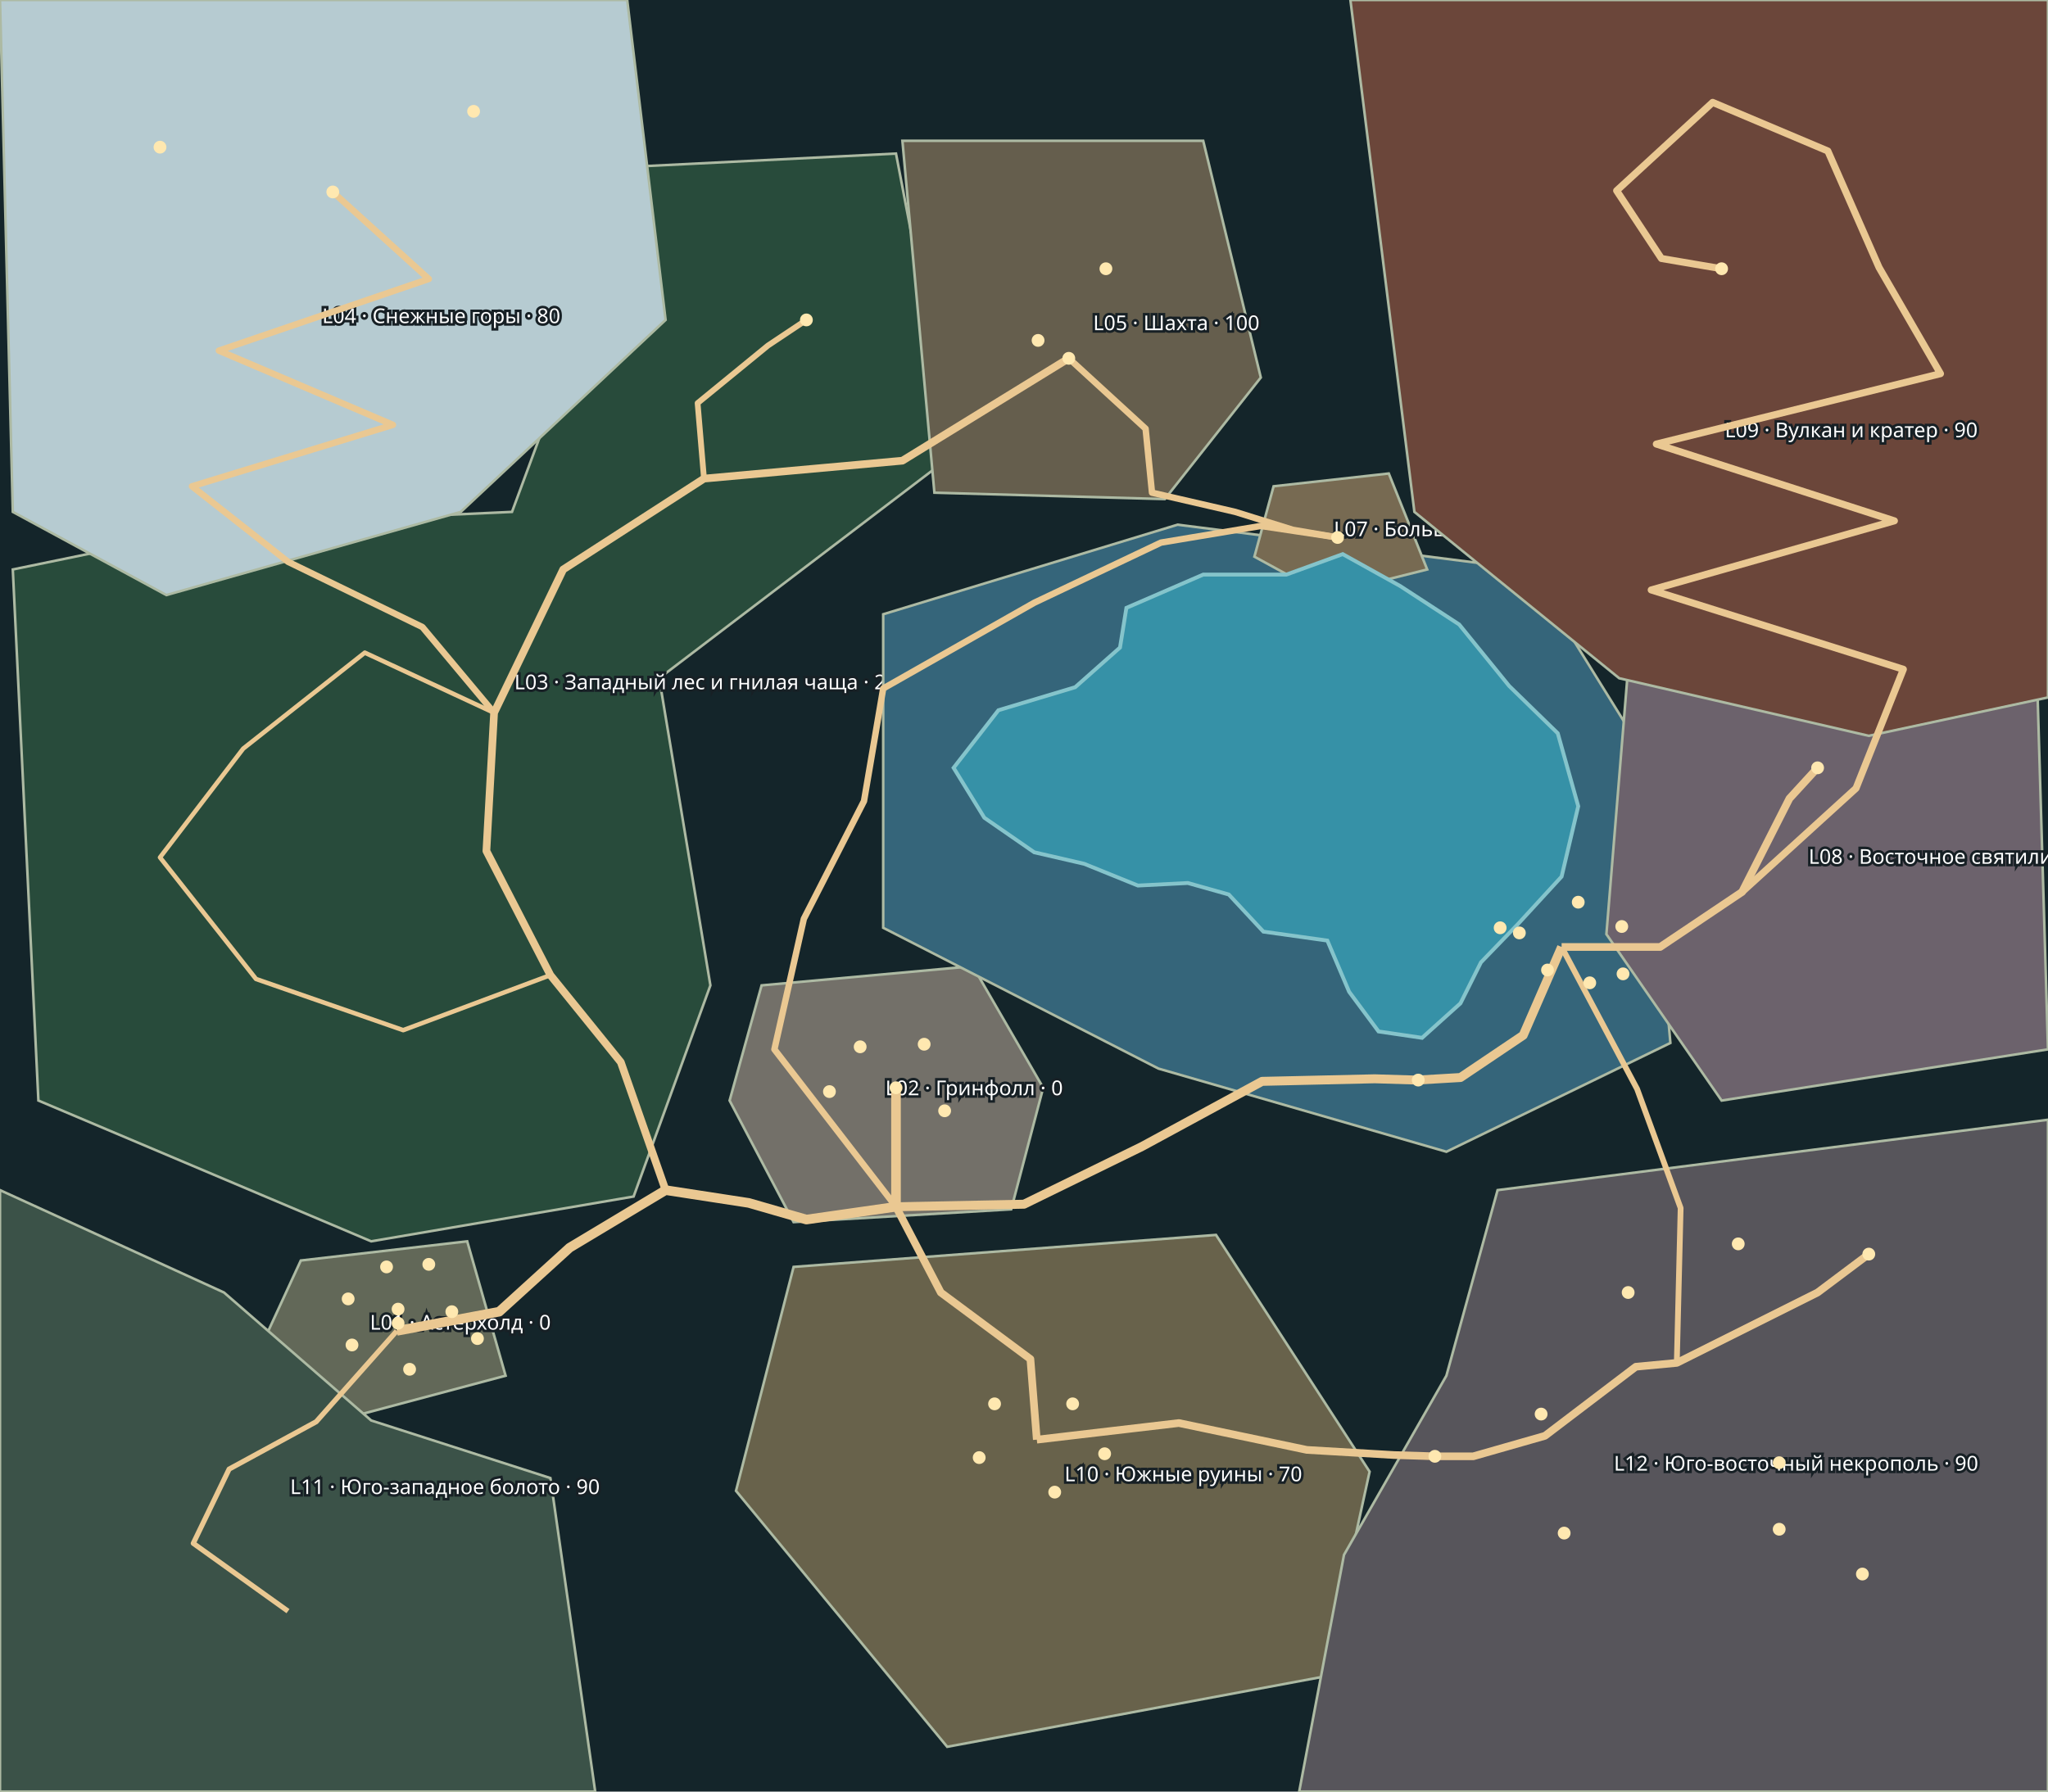
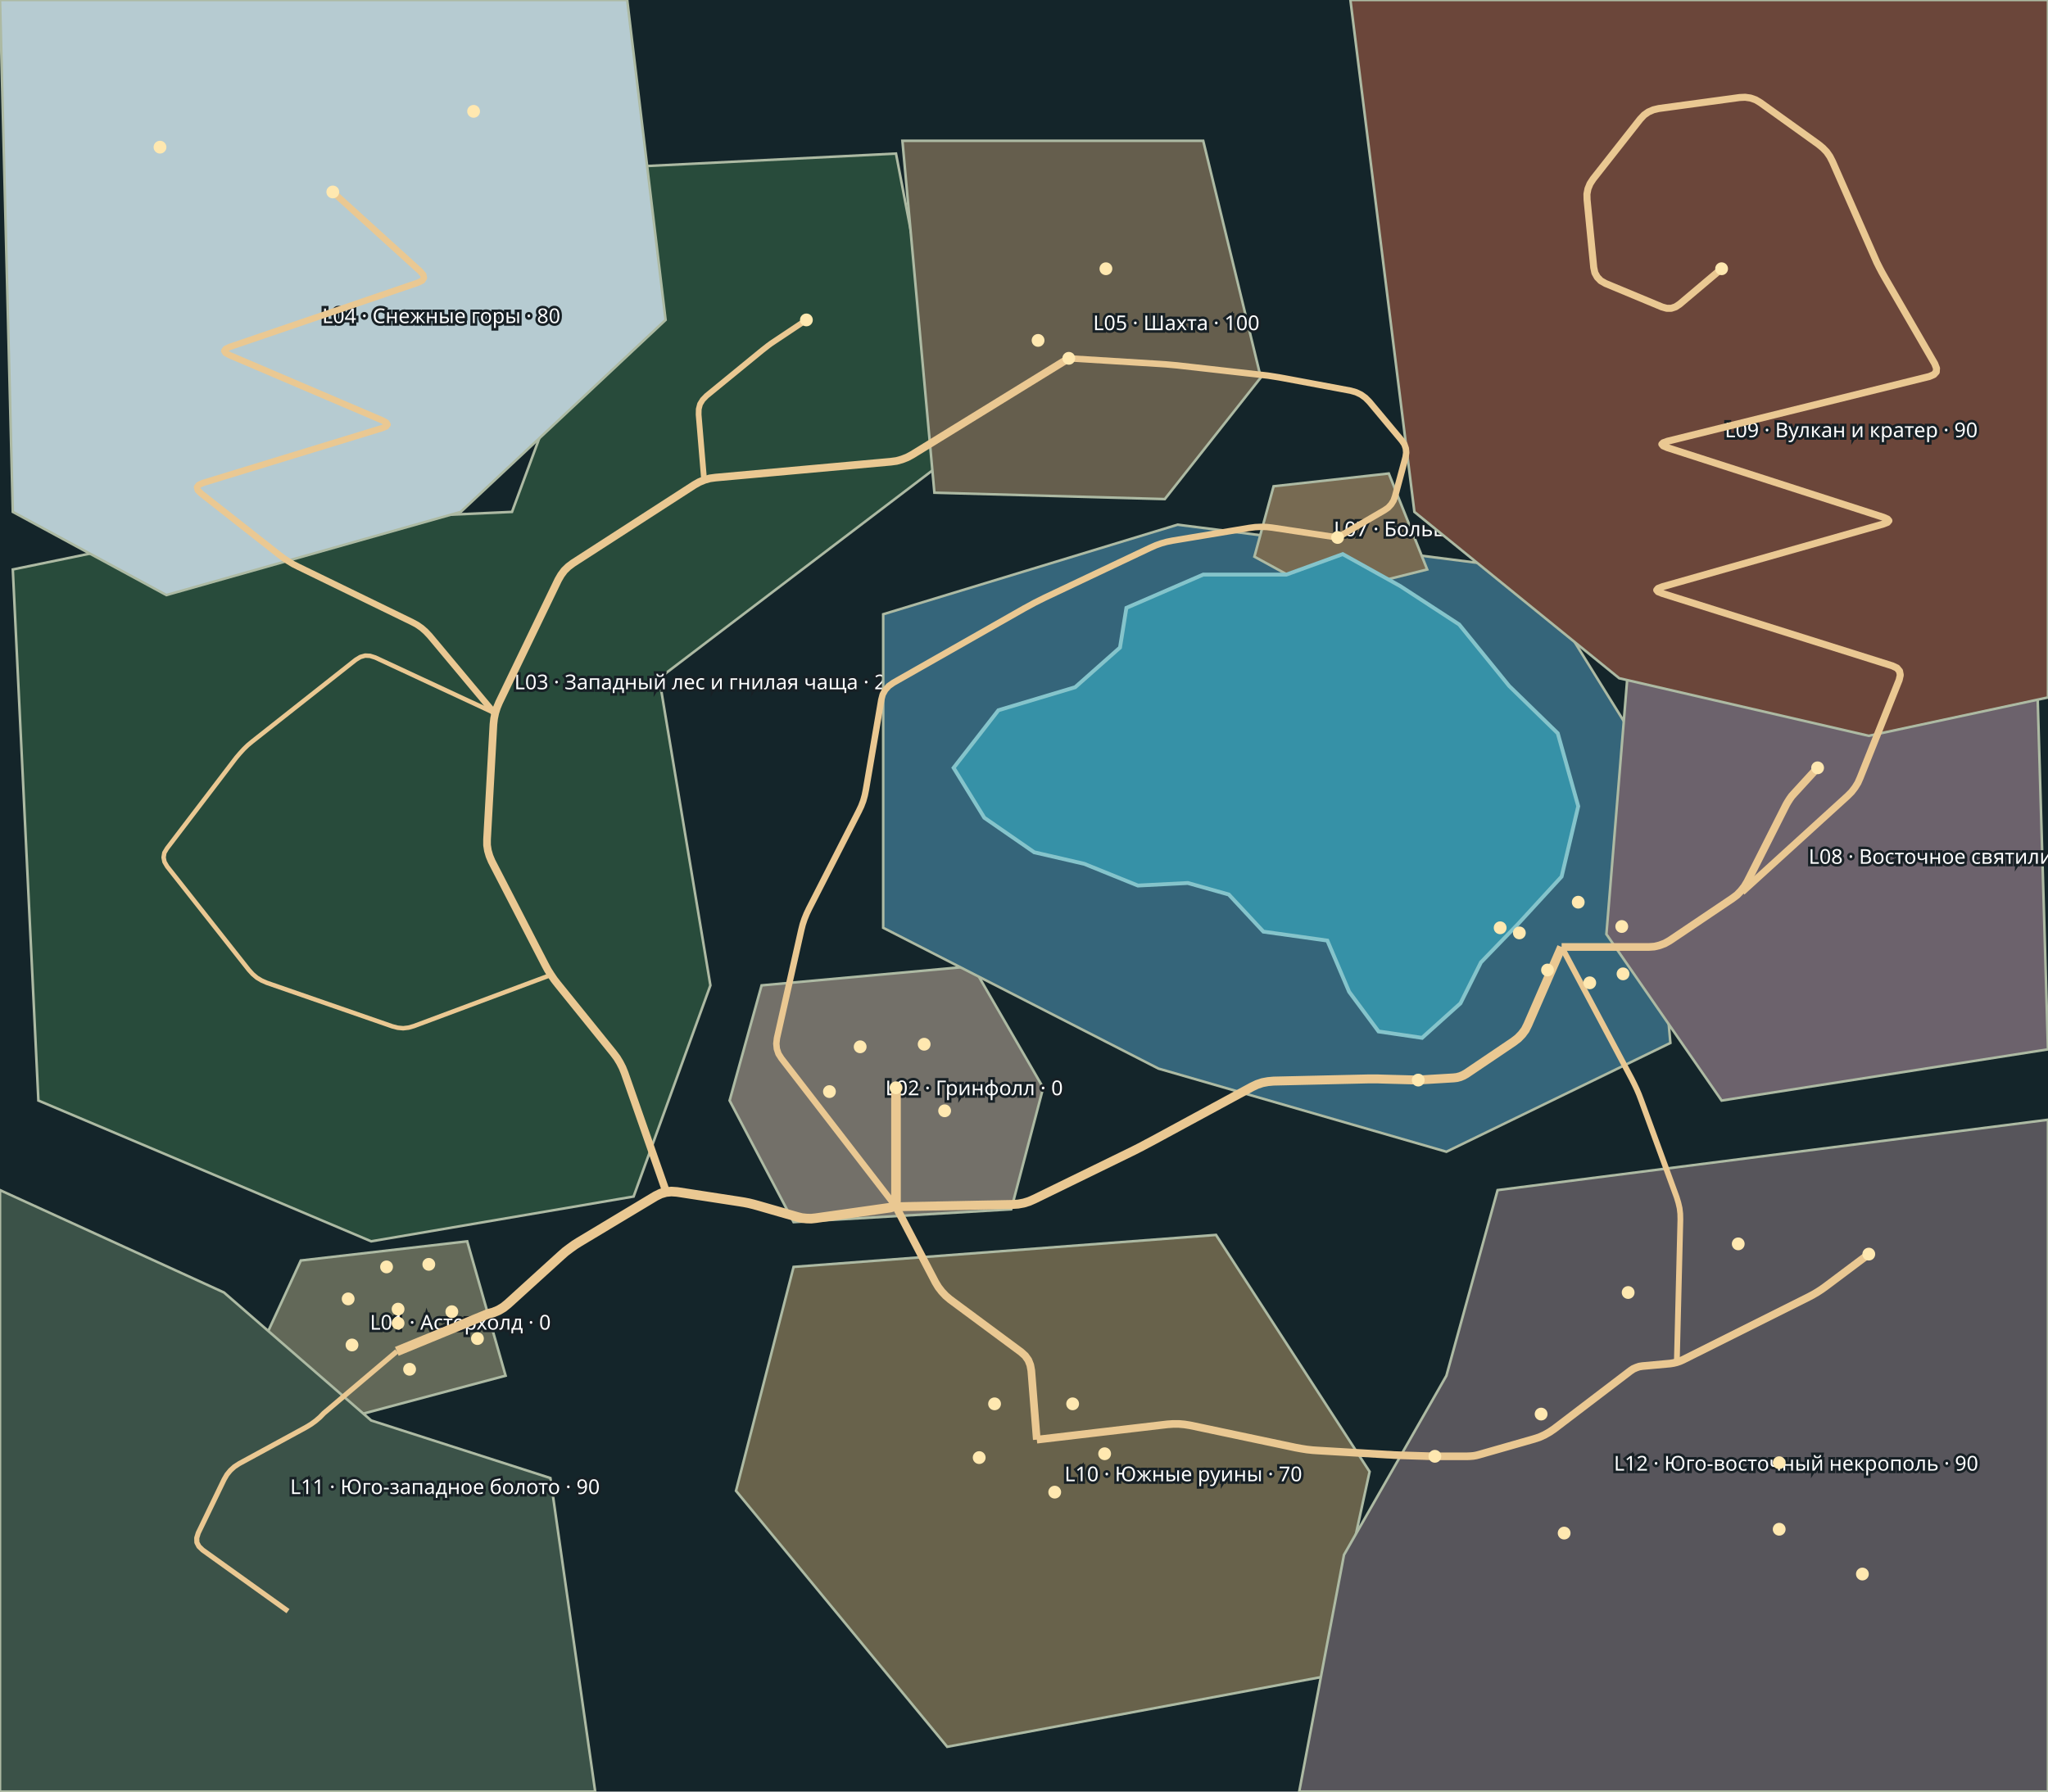
<svg xmlns="http://www.w3.org/2000/svg" viewBox="0 0 1600 1400">
  <style>text{font:16px sans-serif;fill:white;paint-order:stroke;stroke:#172025;stroke-width:4px}</style>
  <rect width="1600" height="1400" fill="#14252a" />
  <polygon points="235.0,985.0 365.0,970.0 395.0,1075.0 245.0,1115.0 205.0,1050.0" fill="#626858" stroke="#adbaa3" stroke-width="2" />
  <text x="289.0" y="1039.0">L01 · Астерхолд · 0</text>
  <polygon points="595.0,770.0 760.0,755.0 815.0,850.0 790.0,945.0 620.0,955.0 570.0,860.0" fill="#737069" stroke="#adbaa3" stroke-width="2" />
  <text x="691.667" y="855.833">L02 · Гринфолл · 0</text>
  <polygon points="10.0,445.0 180.0,410.0 400.0,400.0 500.0,130.0 700.0,120.0 745.0,355.0 515.0,530.0 555.0,770.0 495.0,935.0 290.0,970.0 30.0,860.0" fill="#284b3b" stroke="#adbaa3" stroke-width="2" />
  <text x="401.818" y="538.636">L03 · Западный лес и гнилая чаща · 250</text>
  <polygon points="0.0,0.0 490.0,0.0 520.0,250.0 360.0,400.0 130.0,465.0 10.0,400.0" fill="#b6cbd1" stroke="#adbaa3" stroke-width="2" />
  <text x="251.667" y="252.5">L04 · Снежные горы · 80</text>
  <polygon points="705.0,110.0 940.0,110.0 985.0,295.0 910.0,390.0 730.0,385.0" fill="#655e4d" stroke="#adbaa3" stroke-width="2" />
  <text x="854.0" y="258.0">L05 · Шахта · 100</text>
  <polygon points="690.0,480.0 920.0,410.0 1195.0,445.0 1285.0,590.0 1305.0,815.0 1130.0,900.0 905.0,835.0 690.0,725.0" fill="#35657a" stroke="#adbaa3" stroke-width="2" />
  <text x="1015.0" y="650.0">L06 · Озеро и берега · 60</text>
  <polygon points="995.0,380.0 1085.0,370.0 1115.0,445.0 1035.0,465.0 980.0,435.0" fill="#776a52" stroke="#adbaa3" stroke-width="2" />
  <text x="1042.0" y="419.0">L07 · Большая пещера · 110</text>
  <polygon points="1275.0,485.0 1590.0,480.0 1600.0,820.0 1345.0,860.0 1255.0,730.0" fill="#6c626c" stroke="#adbaa3" stroke-width="2" />
  <text x="1413.0" y="675.0">L08 · Восточное святилище · 60</text>
  <polygon points="1055.0,0.0 1600.0,0.0 1600.0,545.0 1460.0,575.0 1265.0,530.0 1105.0,400.0" fill="#6b463a" stroke="#adbaa3" stroke-width="2" />
  <text x="1347.5" y="341.667">L09 · Вулкан и кратер · 90</text>
  <polygon points="620.0,990.0 950.0,965.0 1070.0,1150.0 1035.0,1310.0 740.0,1365.0 575.0,1165.0" fill="#68624b" stroke="#adbaa3" stroke-width="2" />
  <text x="831.667" y="1157.5">L10 · Южные руины · 70</text>
  <polygon points="0.0,930.0 175.0,1010.0 290.0,1110.0 430.0,1155.0 465.0,1400.0 0.0,1400.0" fill="#3b5248" stroke="#adbaa3" stroke-width="2" />
  <text x="226.667" y="1167.5">L11 · Юго-западное болото · 90</text>
  <polygon points="1170.0,930.0 1600.0,875.0 1600.0,1400.0 1015.0,1400.0 1050.0,1215.0 1130.0,1075.0" fill="#57555b" stroke="#adbaa3" stroke-width="2" />
  <text x="1260.833" y="1149.167">L12 · Юго-восточный некрополь · 90</text>
  <polygon points="745.0,600.0 780.0,555.0 840.0,537.0 875.0,506.0 880.0,475.0 940.0,449.0 1005.0,449.0 1049.0,433.0 1094.0,458.0 1140.0,488.0 1179.0,536.0 1217.0,573.0 1233.0,630.0 1220.0,685.0 1186.0,722.0 1157.0,752.0 1141.0,784.0 1111.0,811.0 1077.0,806.0 1054.0,775.0 1037.0,735.0 987.0,728.0 960.0,699.0 928.0,690.0 889.0,692.0 847.0,675.0 808.0,666.0 769.0,639.0" fill="#3691a7" stroke="#85c4cb" stroke-width="3" />
-   <polyline points="310.0,1040.0 390.0,1025.0 445.0,975.0 520.0,930.0 585.0,940.0 630.0,953.0 700.0,943.0 700.0,914.0 700.0,850.0" fill="none" stroke="#eac892" stroke-width="7.5" stroke-linejoin="round" />
-   <polyline points="700.0,943.0 800.0,941.0 892.0,896.0 986.0,845.0 1074.0,843.0 1107.0,844.0 1141.0,842.0 1190.0,809.0 1220.0,740.0" fill="none" stroke="#eac892" stroke-width="7" stroke-linejoin="round" />
-   <polyline points="520.0,930.0 485.0,830.0 430.0,762.0 380.0,665.0 386.0,557.0 440.0,445.0 550.0,374.0 705.0,360.0 835.0,280.0" fill="none" stroke="#eac892" stroke-width="6" stroke-linejoin="round" />
-   <polyline points="430.0,762.0 315.0,805.0 200.0,765.0 125.0,670.0 190.0,585.0 285.0,510.0 386.0,557.0" fill="none" stroke="#eac892" stroke-width="3.5" stroke-linejoin="round" />
-   <polyline points="550.0,374.0 545.0,315.0 600.0,270.0 630.0,250.0" fill="none" stroke="#eac892" stroke-width="4.5" stroke-linejoin="round" />
-   <polyline points="386.0,557.0 330.0,490.0 225.0,439.0 150.0,380.0 307.0,332.0 171.0,274.0 335.0,218.0 260.0,150.0" fill="none" stroke="#eac892" stroke-width="5" stroke-linejoin="round" />
-   <polyline points="835.0,280.0 895.0,335.0 900.0,385.0 965.0,400.0 1010.0,414.0 1045.0,420.0" fill="none" stroke="#eac892" stroke-width="5" stroke-linejoin="round" />
-   <polyline points="700.0,943.0 605.0,820.0 628.0,718.0 675.0,626.0 690.0,538.0 808.0,471.0 907.0,424.0 985.0,411.0 1045.0,420.0" fill="none" stroke="#eac892" stroke-width="5" stroke-linejoin="round" />
-   <polyline points="1220.0,740.0 1297.0,740.0 1361.0,697.0 1398.0,624.0 1420.0,600.0" fill="none" stroke="#eac892" stroke-width="6" stroke-linejoin="round" />
-   <polyline points="1361.0,697.0 1450.0,616.0 1487.0,523.0 1290.0,461.0 1480.0,407.0 1294.0,347.0 1516.0,292.0 1468.0,209.0 1428.0,118.0 1338.0,80.0 1263.0,149.0 1298.0,202.0 1345.0,210.0" fill="none" stroke="#eac892" stroke-width="5.5" stroke-linejoin="round" />
-   <polyline points="700.0,943.0 735.0,1010.0 805.0,1062.0 810.0,1125.0" fill="none" stroke="#eac892" stroke-width="6" stroke-linejoin="round" />
-   <polyline points="310.0,1040.0 247.0,1111.0 179.0,1148.0 151.0,1206.0 225.0,1259.0" fill="none" stroke="#eac892" stroke-width="4" stroke-linejoin="round" />
-   <polyline points="810.0,1125.0 921.0,1112.0 1021.0,1133.0 1089.0,1137.0 1121.0,1138.0 1151.0,1138.0 1207.0,1122.0 1278.0,1068.0 1310.0,1065.0 1420.0,1010.0 1460.0,980.0" fill="none" stroke="#eac892" stroke-width="6" stroke-linejoin="round" />
-   <polyline points="1220.0,740.0 1279.0,851.0 1313.0,944.0 1310.0,1065.0" fill="none" stroke="#eac892" stroke-width="4.5" stroke-linejoin="round" />
+   <polyline points="310.0,1056.0 381.2,1026.7 385.4,1025.6 389.5,1023.9 393.2,1021.7 396.7,1018.9 438.3,981.1 441.7,978.1 445.3,975.4 448.9,972.8 452.7,970.4 512.3,934.6 516.2,932.7 520.3,931.5 524.5,931.1 528.9,931.4 577.6,938.9 581.3,939.5 584.9,940.2 588.6,941.1 592.2,942.1 622.8,950.9 626.4,951.8 630.1,952.2 633.7,952.3 637.4,951.9 695.4,943.7 697.4,943.1 698.9,942.0 699.7,940.4 700.0,938.4 700.0,918.6 700.0,916.3 700.0,914.0 700.0,911.7 700.0,909.4 700.0,850.0" fill="none" stroke="#eac892" stroke-width="7.5" stroke-linejoin="round" />
+   <polyline points="700.0,943.0 791.0,941.2 795.4,940.9 799.8,940.1 804.0,938.8 808.1,937.0 883.9,900.0 887.9,898.0 892.0,895.9 895.9,893.8 899.9,891.7 978.1,849.3 982.1,847.4 986.3,846.0 990.6,845.2 995.0,844.8 1068.7,843.1 1071.4,843.1 1074.0,843.1 1076.6,843.1 1079.3,843.2 1101.7,843.8 1104.4,843.9 1107.0,843.9 1109.6,843.8 1112.3,843.7 1135.6,842.3 1138.2,842.0 1140.8,841.3 1143.2,840.3 1145.5,839.0 1182.5,814.0 1186.0,811.3 1189.0,808.2 1191.6,804.7 1193.6,800.7 1220.0,740.0" fill="none" stroke="#eac892" stroke-width="7" stroke-linejoin="round" />
+   <polyline points="520.0,930.0 488.0,838.5 486.3,834.3 484.3,830.4 482.0,826.6 479.3,823.0 435.7,769.0 432.9,765.4 430.4,761.7 428.0,757.9 425.9,754.0 384.1,673.0 382.4,668.9 381.2,664.8 380.5,660.4 380.5,656.0 385.5,566.0 386.0,561.5 386.9,557.2 388.2,553.0 389.9,548.9 436.1,453.1 438.3,449.3 440.9,445.8 444.0,442.8 447.6,440.1 542.4,378.9 546.3,376.7 550.4,375.0 554.6,373.8 559.0,373.2 696.0,360.8 700.4,360.2 704.7,359.0 708.8,357.4 712.7,355.3 835.0,280.0" fill="none" stroke="#eac892" stroke-width="6" stroke-linejoin="round" />
+   <polyline points="430.0,762.0 323.4,801.8 319.2,803.0 315.0,803.5 310.7,803.1 306.5,802.0 208.5,768.0 204.4,766.2 200.7,764.0 197.4,761.2 194.4,757.9 130.6,677.1 128.5,673.5 127.8,670.0 128.4,666.4 130.5,662.9 184.5,592.1 187.4,588.7 190.4,585.4 193.6,582.3 197.1,579.4 277.9,515.6 281.5,513.4 285.3,512.3 289.1,512.5 293.2,513.8 386.0,557.0" fill="none" stroke="#eac892" stroke-width="3.5" stroke-linejoin="round" />
+   <polyline points="550.0,374.0 545.8,324.0 545.9,319.7 546.9,315.8 549.0,312.4 552.0,309.3 595.5,273.7 597.8,271.9 600.1,270.1 602.4,268.4 604.8,266.8 630.0,250.0" fill="none" stroke="#eac892" stroke-width="4.5" stroke-linejoin="round" />
+   <polyline points="386.0,557.0 335.8,496.9 332.7,493.6 329.4,490.7 325.8,488.2 321.9,486.1 233.1,442.9 229.1,440.9 225.3,438.6 221.5,436.1 217.9,433.4 157.1,385.6 154.5,383.0 153.9,380.7 155.3,378.9 158.6,377.4 298.4,334.6 301.6,333.3 302.8,331.8 301.8,330.2 298.7,328.5 179.3,277.5 176.2,275.8 175.2,274.2 176.3,272.6 179.5,271.1 326.5,220.9 329.8,219.3 331.2,217.2 330.7,214.8 328.3,212.0 260.0,150.0" fill="none" stroke="#eac892" stroke-width="5" stroke-linejoin="round" />
+   <polyline points="835.0,280.0 906.0,284.4 910.5,284.7 915.0,285.1 919.5,285.5 923.9,286.0 986.1,293.0 990.5,293.5 995.0,294.2 999.4,294.9 1003.8,295.7 1055.2,305.3 1059.4,306.5 1063.2,308.3 1066.7,310.8 1069.8,313.9 1095.2,344.3 1097.2,347.2 1098.3,350.4 1098.6,353.7 1098.1,357.2 1089.9,387.8 1088.7,391.2 1086.9,394.1 1084.5,396.7 1081.6,398.7 1045.0,420.0" fill="none" stroke="#eac892" stroke-width="5" stroke-linejoin="round" />
+   <polyline points="700.0,943.0 610.5,827.1 608.2,823.5 606.9,819.6 606.5,815.5 607.0,811.2 626.0,726.8 627.1,722.4 628.5,718.2 630.2,714.0 632.1,710.0 670.9,634.0 672.8,630.0 674.4,625.8 675.6,621.5 676.5,617.1 688.5,546.9 689.6,542.7 691.6,539.1 694.3,536.1 697.8,533.6 800.2,475.4 804.1,473.3 808.1,471.1 812.1,469.1 816.1,467.1 898.9,427.9 903.0,426.1 907.2,424.6 911.5,423.4 915.9,422.5 976.1,412.5 980.6,411.9 985.0,411.7 989.5,411.8 993.9,412.3 1045.0,420.0" fill="none" stroke="#eac892" stroke-width="5" stroke-linejoin="round" />
+   <polyline points="1220.0,740.0 1288.0,740.0 1292.4,739.7 1296.6,738.7 1300.6,737.2 1304.5,735.0 1353.5,702.0 1357.1,699.3 1360.1,696.2 1362.8,692.8 1365.1,689.0 1395.6,628.6 1396.9,626.4 1398.3,624.2 1399.8,622.1 1401.5,620.2 1420.0,600.0" fill="none" stroke="#eac892" stroke-width="6" stroke-linejoin="round" />
+   <polyline points="1361.0,697.0 1443.3,622.1 1446.5,618.9 1449.2,615.4 1451.5,611.7 1453.3,607.6 1483.7,531.4 1484.6,527.5 1484.0,524.4 1482.0,522.0 1478.4,520.3 1298.6,463.7 1295.4,462.4 1294.3,461.1 1295.4,459.8 1298.7,458.5 1471.3,409.5 1474.6,408.2 1475.7,406.9 1474.6,405.6 1471.4,404.2 1302.6,349.8 1299.4,348.4 1298.3,347.1 1299.4,346.0 1302.7,344.8 1507.3,294.2 1510.8,292.7 1512.7,290.6 1512.9,287.8 1511.5,284.2 1472.5,216.8 1470.3,212.9 1468.2,208.9 1466.2,204.9 1464.4,200.8 1431.6,126.2 1429.6,122.3 1427.1,118.7 1424.1,115.6 1420.7,112.8 1375.3,80.2 1371.6,78.0 1367.6,76.6 1363.4,76.0 1359.1,76.2 1295.9,84.8 1291.7,85.8 1287.8,87.5 1284.4,89.9 1281.4,93.1 1244.6,139.9 1242.2,143.6 1240.6,147.5 1239.8,151.6 1239.9,156.0 1245.1,209.0 1246.0,213.2 1247.9,216.6 1250.6,219.4 1254.3,221.5 1298.5,239.9 1302.1,240.9 1305.7,240.9 1309.0,239.8 1312.2,237.7 1345.0,210.0" fill="none" stroke="#eac892" stroke-width="5.5" stroke-linejoin="round" />
+   <polyline points="700.0,943.0 730.8,1002.0 733.1,1005.8 735.8,1009.3 738.8,1012.5 742.2,1015.4 797.8,1056.6 801.0,1059.5 803.4,1062.9 804.9,1066.7 805.7,1071.0 810.0,1125.0" fill="none" stroke="#eac892" stroke-width="6" stroke-linejoin="round" />
+   <polyline points="310.0,1056.0 253.0,1104.3 249.9,1107.5 246.5,1110.4 242.9,1113.0 239.1,1115.3 186.9,1143.7 183.2,1146.1 180.0,1149.0 177.3,1152.3 175.1,1156.1 154.9,1197.9 153.7,1201.8 153.8,1205.3 155.4,1208.4 158.3,1211.2 225.0,1259.0" fill="none" stroke="#eac892" stroke-width="4" stroke-linejoin="round" />
+   <polyline points="810.0,1125.0 912.1,1113.0 916.5,1112.7 921.0,1112.7 925.4,1113.1 929.8,1113.8 1012.2,1131.2 1016.6,1132.0 1021.0,1132.7 1025.5,1133.2 1030.0,1133.5 1083.9,1136.7 1086.4,1136.8 1089.0,1137.0 1091.6,1137.1 1094.1,1137.2 1116.2,1137.9 1118.6,1137.9 1121.0,1138.0 1123.4,1138.0 1125.8,1138.0 1146.2,1138.0 1148.6,1137.9 1151.0,1137.7 1153.3,1137.3 1155.6,1136.7 1198.3,1124.5 1202.6,1123.1 1206.6,1121.3 1210.5,1119.1 1214.2,1116.6 1273.9,1071.1 1276.0,1069.7 1278.3,1068.7 1280.6,1067.9 1283.1,1067.5 1304.9,1065.5 1307.4,1065.1 1309.9,1064.5 1312.3,1063.7 1314.6,1062.7 1412.8,1013.6 1416.4,1011.7 1419.8,1009.7 1423.2,1007.5 1426.4,1005.2 1460.0,980.0" fill="none" stroke="#eac892" stroke-width="6" stroke-linejoin="round" />
+   <polyline points="1220.0,740.0 1274.8,843.1 1276.8,847.1 1278.7,851.1 1280.5,855.3 1282.1,859.5 1309.9,935.5 1311.2,939.8 1312.2,944.1 1312.7,948.5 1312.8,953.0 1310.0,1065.0" fill="none" stroke="#eac892" stroke-width="4.5" stroke-linejoin="round" />
  <circle cx="311" cy="1034" r="5" fill="#ffe8b0" />
  <circle cx="272" cy="1015" r="5" fill="#ffe8b0" />
  <circle cx="275" cy="1051" r="5" fill="#ffe8b0" />
  <circle cx="353" cy="1025" r="5" fill="#ffe8b0" />
  <circle cx="373" cy="1046" r="5" fill="#ffe8b0" />
  <circle cx="302" cy="990" r="5" fill="#ffe8b0" />
  <circle cx="335" cy="988" r="5" fill="#ffe8b0" />
  <circle cx="320" cy="1070" r="5" fill="#ffe8b0" />
  <circle cx="311" cy="1023" r="5" fill="#ffe8b0" />
  <circle cx="700" cy="850" r="5" fill="#ffe8b0" />
  <circle cx="672" cy="818" r="5" fill="#ffe8b0" />
  <circle cx="722" cy="816" r="5" fill="#ffe8b0" />
  <circle cx="648" cy="853" r="5" fill="#ffe8b0" />
  <circle cx="738" cy="868" r="5" fill="#ffe8b0" />
  <circle cx="630" cy="250" r="5" fill="#ffe8b0" />
  <circle cx="125" cy="115" r="5" fill="#ffe8b0" />
  <circle cx="370" cy="87" r="5" fill="#ffe8b0" />
  <circle cx="260" cy="150" r="5" fill="#ffe8b0" />
  <circle cx="835" cy="280" r="5" fill="#ffe8b0" />
  <circle cx="864" cy="210" r="5" fill="#ffe8b0" />
  <circle cx="811" cy="266" r="5" fill="#ffe8b0" />
  <circle cx="1045" cy="420" r="5" fill="#ffe8b0" />
  <circle cx="1209" cy="758" r="5" fill="#ffe8b0" />
  <circle cx="1242" cy="768" r="5" fill="#ffe8b0" />
  <circle cx="1267" cy="724" r="5" fill="#ffe8b0" />
  <circle cx="1187" cy="729" r="5" fill="#ffe8b0" />
  <circle cx="1268" cy="761" r="5" fill="#ffe8b0" />
  <circle cx="1233" cy="705" r="5" fill="#ffe8b0" />
  <circle cx="1172" cy="725" r="5" fill="#ffe8b0" />
  <circle cx="1108" cy="844" r="5" fill="#ffe8b0" />
  <circle cx="1121" cy="1138" r="5" fill="#ffe8b0" />
  <circle cx="1420" cy="600" r="5" fill="#ffe8b0" />
  <circle cx="1345" cy="210" r="5" fill="#ffe8b0" />
  <circle cx="838" cy="1097" r="5" fill="#ffe8b0" />
  <circle cx="765" cy="1139" r="5" fill="#ffe8b0" />
  <circle cx="777" cy="1097" r="5" fill="#ffe8b0" />
  <circle cx="863" cy="1136" r="5" fill="#ffe8b0" />
  <circle cx="824" cy="1166" r="5" fill="#ffe8b0" />
  <circle cx="1460" cy="980" r="5" fill="#ffe8b0" />
  <circle cx="1390" cy="1195" r="5" fill="#ffe8b0" />
  <circle cx="1222" cy="1198" r="5" fill="#ffe8b0" />
  <circle cx="1272" cy="1010" r="5" fill="#ffe8b0" />
  <circle cx="1358" cy="972" r="5" fill="#ffe8b0" />
  <circle cx="1204" cy="1105" r="5" fill="#ffe8b0" />
  <circle cx="1390" cy="1143" r="5" fill="#ffe8b0" />
  <circle cx="1455" cy="1230" r="5" fill="#ffe8b0" />
</svg>
